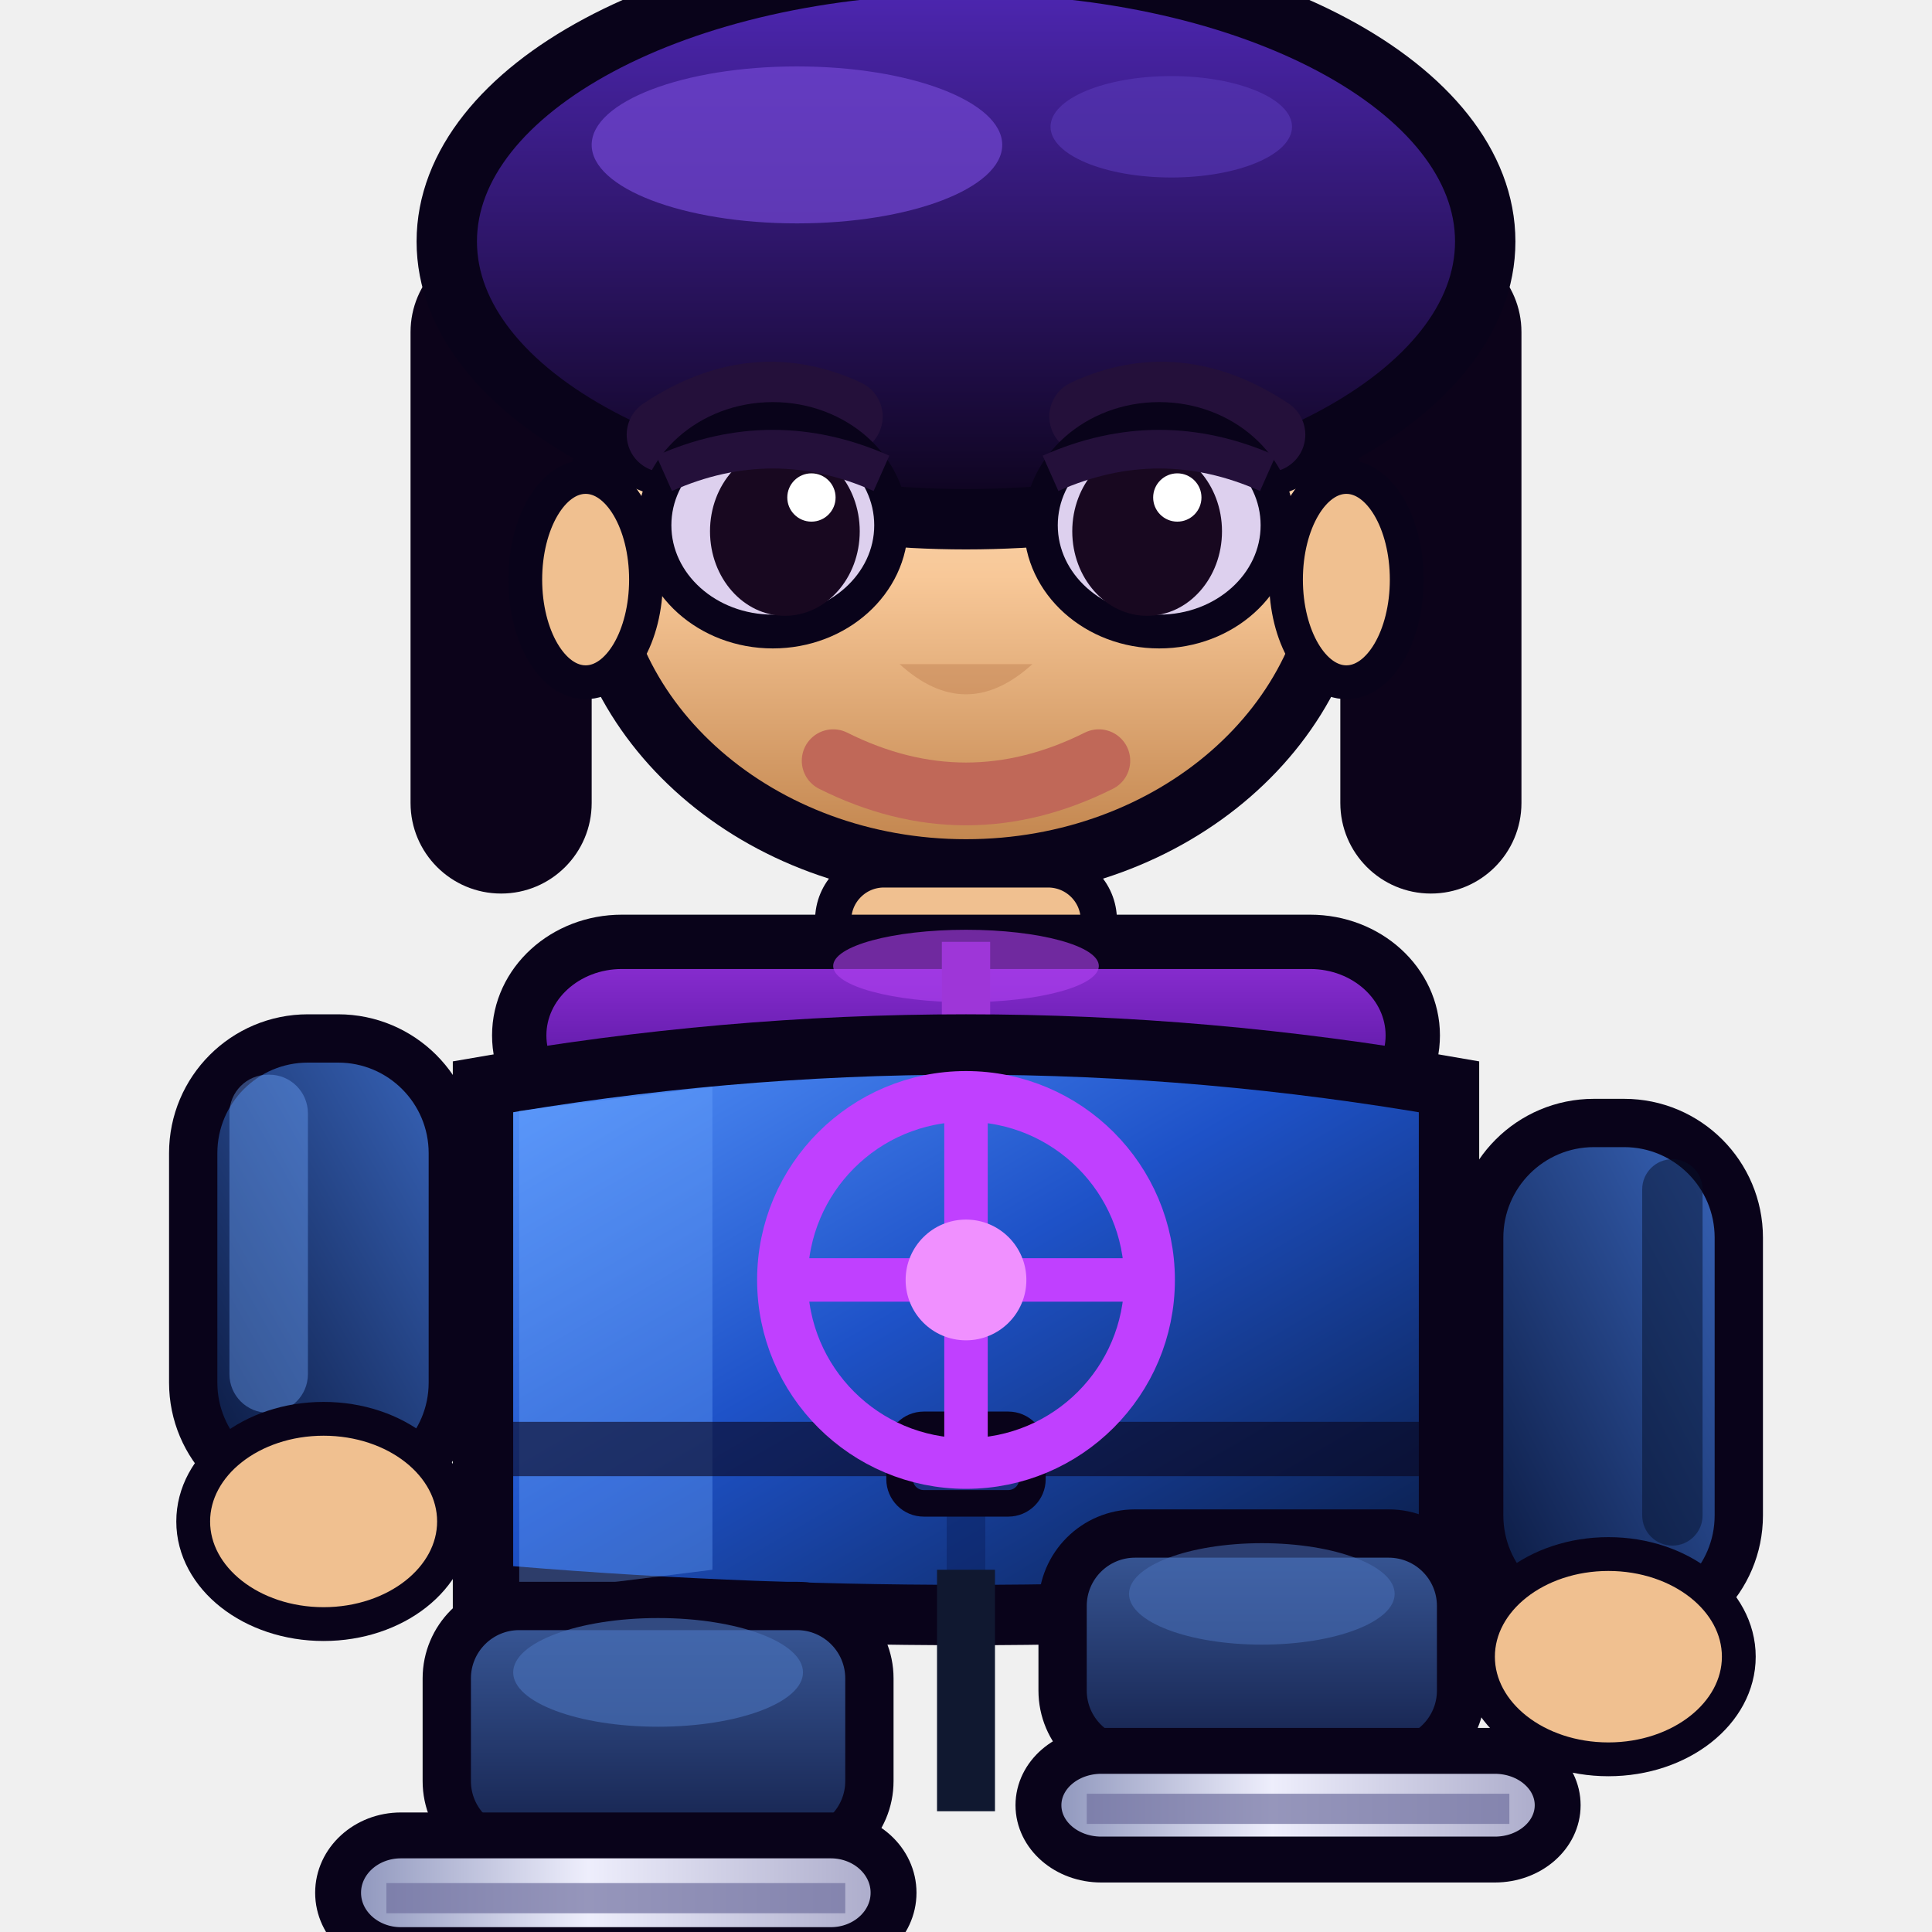
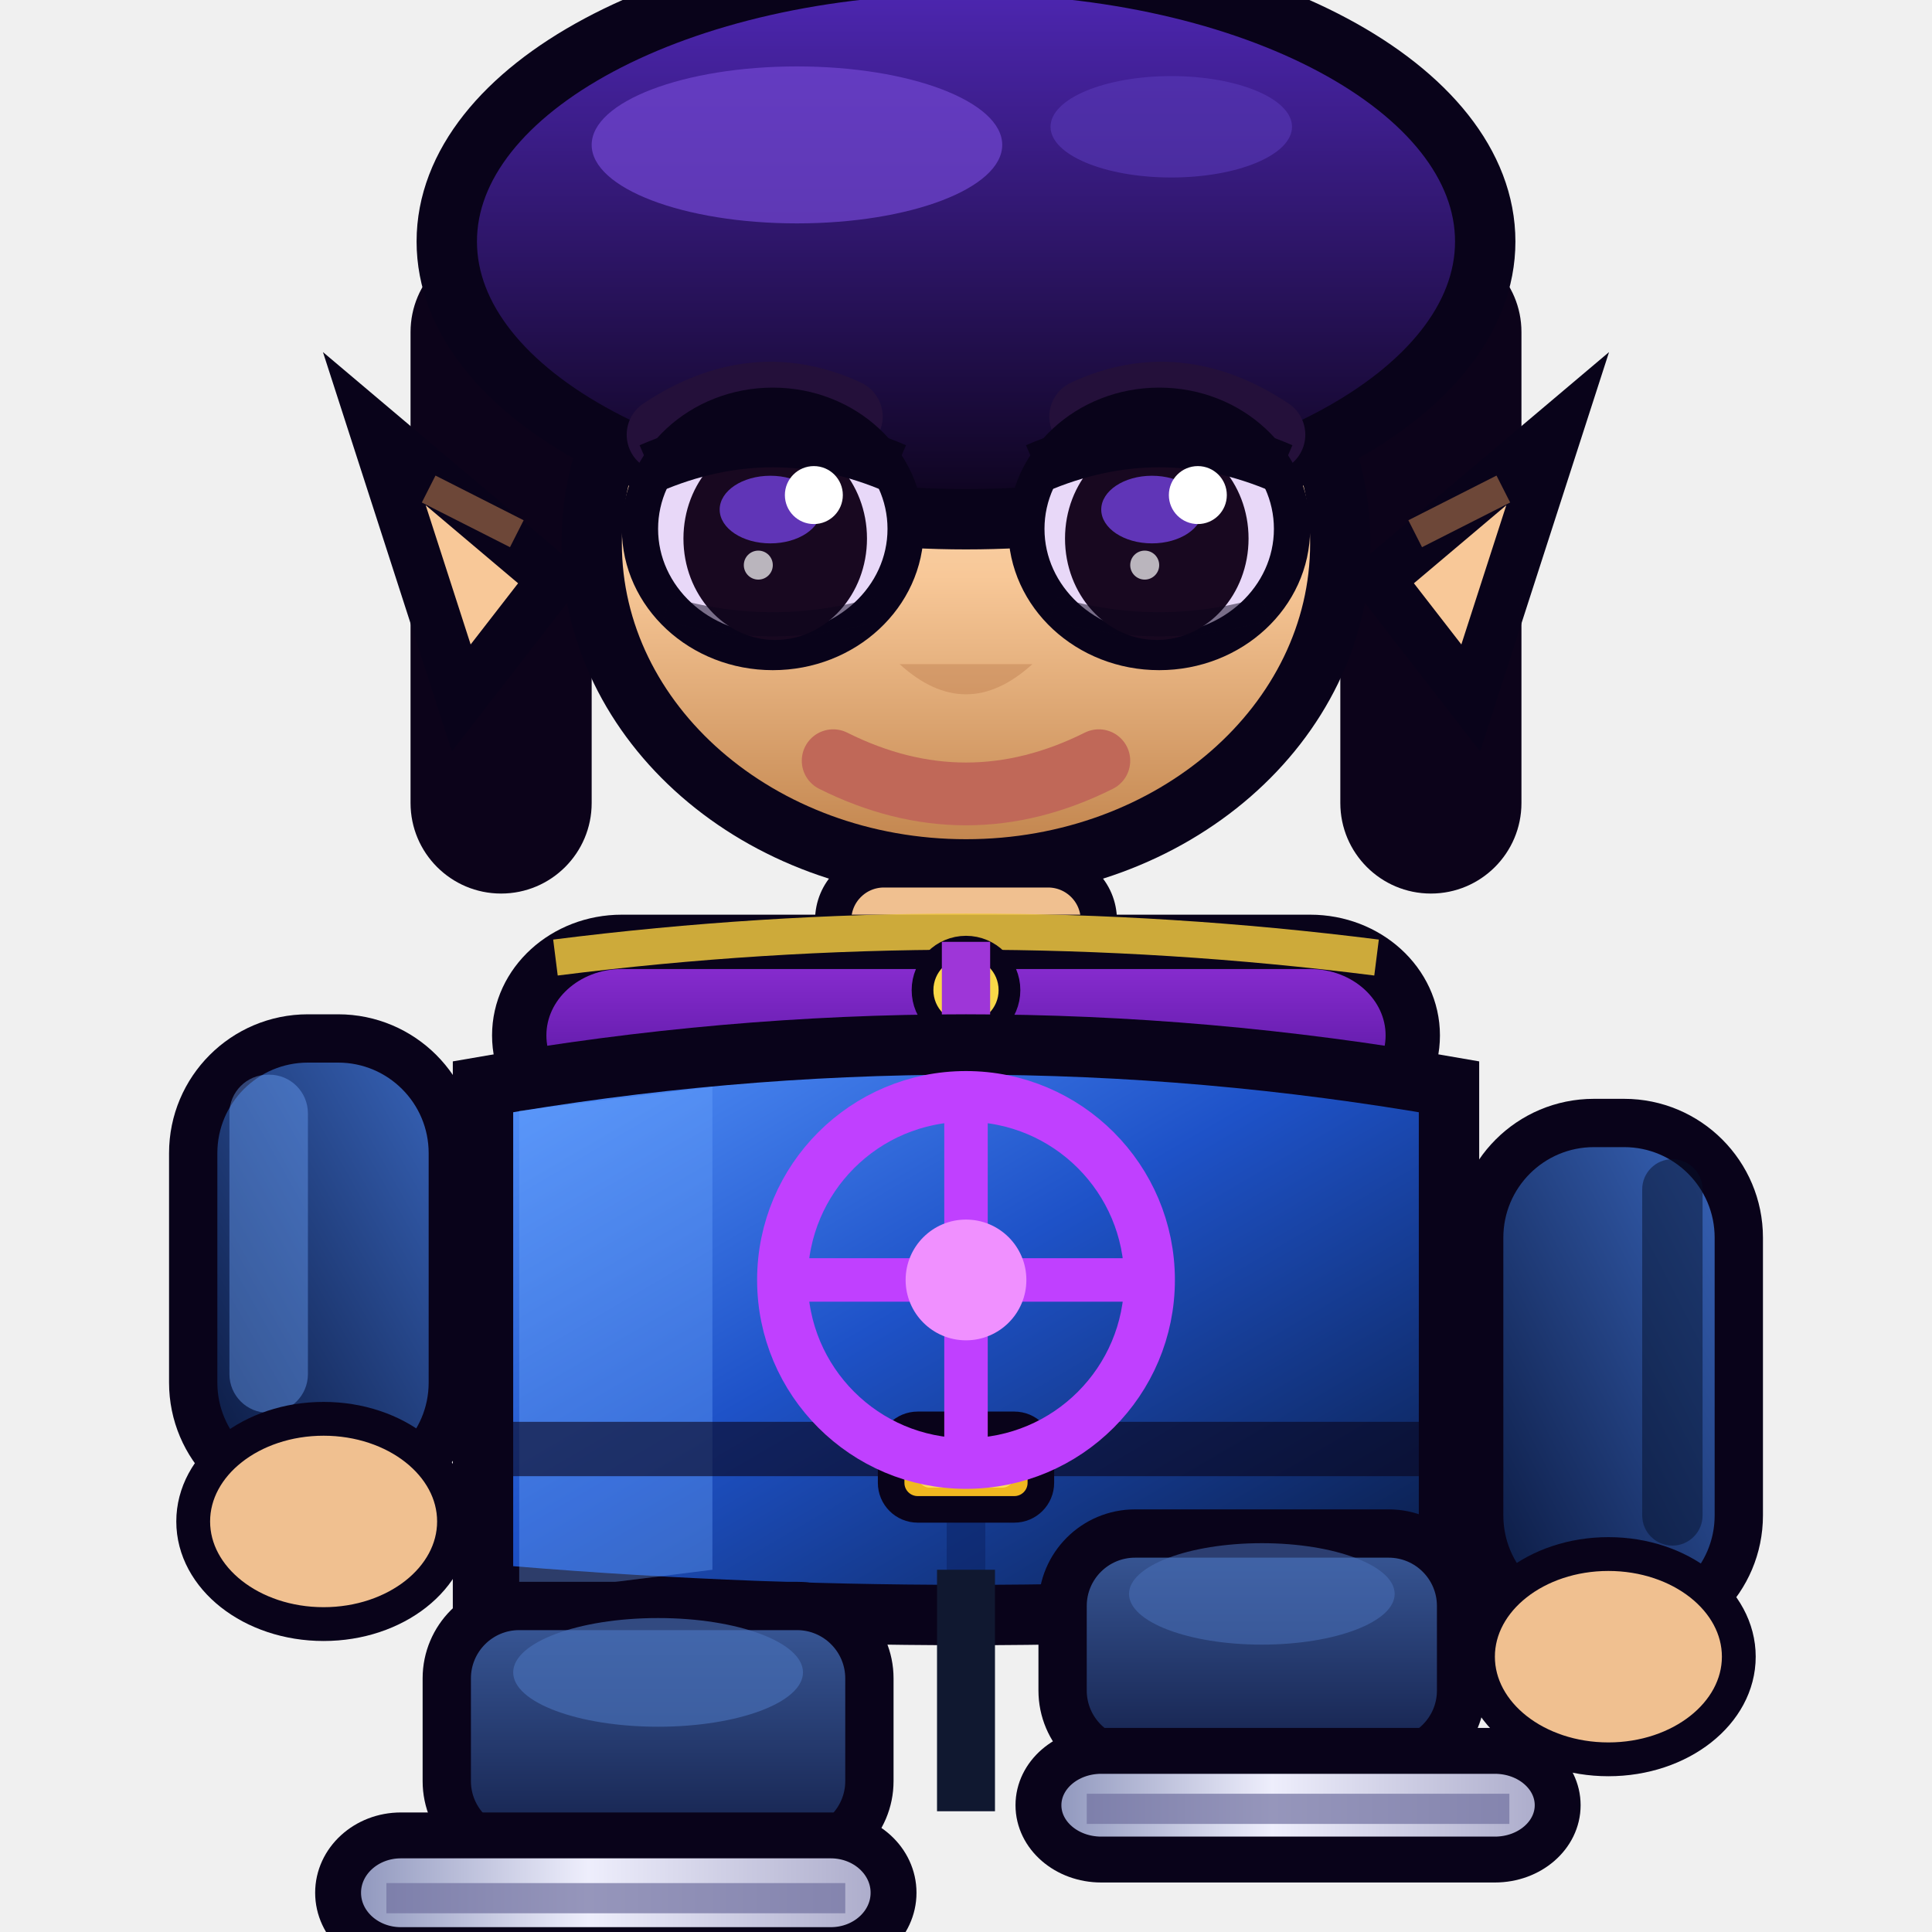
<svg xmlns="http://www.w3.org/2000/svg" viewBox="0 0 32 32" width="32" height="32">
  <defs>
    <linearGradient id="sg" x1="0" y1="0" x2="0" y2="1">
      <stop offset="0%" stop-color="#fef0dc" />
      <stop offset="55%" stop-color="#f8c898" />
      <stop offset="100%" stop-color="#be8048" />
    </linearGradient>
    <linearGradient id="hg" x1="0" y1="0" x2="0" y2="1">
      <stop offset="0%" stop-color="#5028b8" />
      <stop offset="100%" stop-color="#0c031a" />
    </linearGradient>
    <linearGradient id="jg" x1="0" y1="0" x2="1" y2="1">
      <stop offset="0%" stop-color="#5898ff" />
      <stop offset="45%" stop-color="#1e52c8" />
      <stop offset="100%" stop-color="#08183c" />
    </linearGradient>
    <linearGradient id="ag" x1="1" y1="0" x2="0" y2="1">
      <stop offset="0%" stop-color="#3a68c0" />
      <stop offset="100%" stop-color="#081438" />
    </linearGradient>
    <linearGradient id="ng" x1="0" y1="0" x2="0" y2="1">
      <stop offset="0%" stop-color="#3a5a9a" />
      <stop offset="100%" stop-color="#14204a" />
    </linearGradient>
    <linearGradient id="kg" x1="0" y1="0" x2="1" y2="0">
      <stop offset="0%" stop-color="#8890b8" />
      <stop offset="45%" stop-color="#eeeefc" />
      <stop offset="100%" stop-color="#a8a8c8" />
    </linearGradient>
    <linearGradient id="cg" x1="0" y1="0" x2="0" y2="1">
      <stop offset="0%" stop-color="#9030d8" />
      <stop offset="100%" stop-color="#481090" />
    </linearGradient>
  </defs>
  <g transform="scale(2)">
    <rect x="3.4" y="2" width="1.5" height="5.4" rx="0.75" fill="#0c031a" />
    <rect x="11.1" y="2" width="1.5" height="5.4" rx="0.75" fill="#0c031a" />
    <ellipse cx="8" cy="4.5" rx="3.1" ry="2.7" fill="url(#sg)" stroke="#09031a" stroke-width="0.5" />
    <ellipse cx="7.7" cy="3.2" rx="1.4" ry="0.6" fill="#ffffff" opacity="0.28" />
    <ellipse cx="8" cy="2" rx="4.3" ry="2.3" fill="url(#hg)" stroke="#09031a" stroke-width="0.5" />
    <ellipse cx="6.6" cy="1.2" rx="1.7" ry="0.65" fill="#7045d0" opacity="0.72" />
    <ellipse cx="9.7" cy="1.05" rx="1" ry="0.42" fill="#5838b8" opacity="0.6" />
    <path d="M5.5,3.6 Q6.25,3.1 7,3.45" stroke="#24103a" stroke-width="0.62" fill="none" stroke-linecap="round" />
    <path d="M9,3.45 Q9.75,3.1 10.5,3.6" stroke="#24103a" stroke-width="0.62" fill="none" stroke-linecap="round" />
-     <ellipse cx="6.4" cy="4.35" rx="0.98" ry="0.88" fill="#ddd0ee" stroke="#09031a" stroke-width="0.28" />
-     <ellipse cx="6.5" cy="4.4" rx="0.62" ry="0.7" fill="#180820" />
-     <path d="M5.5,3.92 Q6.4,3.52 7.3,3.92" fill="none" stroke="#24103a" stroke-width="0.32" />
-     <circle cx="6.72" cy="4.12" r="0.2" fill="#fff" />
-     <ellipse cx="9.6" cy="4.35" rx="0.98" ry="0.88" fill="#ddd0ee" stroke="#09031a" stroke-width="0.28" />
-     <ellipse cx="9.5" cy="4.4" rx="0.62" ry="0.7" fill="#180820" />
-     <path d="M8.7,3.92 Q9.6,3.52 10.5,3.92" fill="none" stroke="#24103a" stroke-width="0.32" />
-     <circle cx="9.75" cy="4.12" r="0.2" fill="#fff" />
+     <ellipse cx="6.4" cy="4.38" rx="1.1" ry="1.02" fill="#e8d8f8" stroke="#09031a" stroke-width="0.3" />
+     <ellipse cx="6.42" cy="4.46" rx="0.76" ry="0.84" fill="#180820" />
+     <ellipse cx="6.38" cy="4.22" rx="0.42" ry="0.28" fill="#7040d8" opacity="0.82" />
+     <path d="M5.38,3.88 Q6.4,3.44 7.42,3.88" fill="none" stroke="#09031a" stroke-width="0.42" />
+     <path d="M5.52,5.04 Q6.4,5.3 7.28,5.04" fill="none" stroke="#09031a" stroke-width="0.2" opacity="0.5" />
+     <circle cx="6.74" cy="4.1" r="0.24" fill="#fff" />
+     <circle cx="6.28" cy="4.68" r="0.12" fill="#fff" opacity="0.7" />
+     <ellipse cx="9.6" cy="4.38" rx="1.1" ry="1.02" fill="#e8d8f8" stroke="#09031a" stroke-width="0.3" />
+     <ellipse cx="9.58" cy="4.46" rx="0.76" ry="0.84" fill="#180820" />
+     <ellipse cx="9.54" cy="4.22" rx="0.42" ry="0.28" fill="#7040d8" opacity="0.82" />
+     <path d="M8.58,3.88 Q9.6,3.44 10.62,3.88" fill="none" stroke="#09031a" stroke-width="0.42" />
+     <path d="M8.72,5.04 Q9.6,5.3 10.48,5.04" fill="none" stroke="#09031a" stroke-width="0.2" opacity="0.5" />
+     <circle cx="9.92" cy="4.1" r="0.24" fill="#fff" />
+     <circle cx="9.48" cy="4.68" r="0.12" fill="#fff" opacity="0.7" />
    <path d="M7.45,5.5 Q8,6 8.55,5.5" fill="#c08050" fill-opacity="0.45" stroke="none" />
    <path d="M6.9,6.3 Q8,6.85 9.1,6.3" fill="none" stroke="#c06858" stroke-width="0.52" stroke-linecap="round" />
-     <ellipse cx="4.85" cy="4.8" rx="0.5" ry="0.85" fill="#f0c090" stroke="#09031a" stroke-width="0.28" />
-     <ellipse cx="11.15" cy="4.8" rx="0.5" ry="0.85" fill="#f0c090" stroke="#09031a" stroke-width="0.28" />
+     <polygon points="4.58,4.8 3.1,3.55 3.82,5.78" fill="#f8c898" stroke="#09031a" stroke-width="0.42" />
+     <line x1="4.28" y1="4.42" x2="3.55" y2="4.05" stroke="#c08050" stroke-width="0.25" opacity="0.55" />
+     <polygon points="11.42,4.8 12.9,3.55 12.18,5.78" fill="#f8c898" stroke="#09031a" stroke-width="0.42" />
+     <line x1="11.72" y1="4.42" x2="12.45" y2="4.05" stroke="#c08050" stroke-width="0.25" opacity="0.55" />
    <rect x="6.9" y="7.2" width="2.2" height="1.1" rx="0.42" fill="#f0c090" stroke="#09031a" stroke-width="0.3" />
    <rect x="4.3" y="7.8" width="7.4" height="1.55" rx="0.85" fill="url(#cg)" stroke="#09031a" stroke-width="0.45" />
-     <ellipse cx="8" cy="8" rx="1.1" ry="0.3" fill="#b040f0" opacity="0.62" />
+     <path d="M4.6,7.93 Q8,7.5 11.4,7.93" fill="none" stroke="#f0c840" stroke-width="0.3" opacity="0.85" />
+     <circle cx="8" cy="8.2" r="0.36" fill="#f8d848" stroke="#09031a" stroke-width="0.18" />
+     <circle cx="8" cy="8.16" r="0.16" fill="#fff" opacity="0.85" />
    <line x1="8" y1="7.8" x2="8" y2="9.35" stroke="#9e36d8" stroke-width="0.4" />
    <rect x="1.6" y="8.6" width="2.15" height="3.8" rx="0.95" fill="url(#ag)" stroke="#09031a" stroke-width="0.4" />
    <rect x="1.9" y="8.9" width="0.65" height="2.8" rx="0.32" fill="#70a8ff" opacity="0.4" />
    <rect x="12.25" y="9.3" width="2.15" height="4.2" rx="0.95" fill="url(#ag)" stroke="#09031a" stroke-width="0.4" />
    <rect x="13.6" y="9.6" width="0.5" height="3.2" rx="0.25" fill="#050e28" opacity="0.48" />
    <path d="M4,9 Q8,8.3 12,9 L12,13.2 Q8,13.55 4,13.2 Z" fill="url(#jg)" stroke="#09031a" stroke-width="0.5" />
    <path d="M4.3,9.2 L5.9,9 L5.9,13 L4.3,13.2 Z" fill="#70a8ff" opacity="0.35" />
    <line x1="8" y1="9" x2="8" y2="13.2" stroke="#0a2060" stroke-width="0.32" opacity="0.5" />
    <line x1="4.2" y1="12" x2="11.8" y2="12" stroke="#09031a" stroke-width="0.45" opacity="0.6" />
-     <rect x="7.45" y="11.8" width="1.1" height="0.65" rx="0.2" fill="#1a3080" stroke="#09031a" stroke-width="0.22" />
+     <rect x="7.38" y="11.8" width="1.24" height="0.7" rx="0.22" fill="#f0b820" stroke="#09031a" stroke-width="0.22" />
+     <rect x="7.6" y="11.96" width="0.8" height="0.36" rx="0.1" fill="#ffe060" opacity="0.9" />
    <circle cx="8" cy="10.6" r="1.52" fill="none" stroke="#c040ff" stroke-width="0.42" />
    <line x1="8" y1="9.08" x2="8" y2="12.12" stroke="#c040ff" stroke-width="0.36" />
    <line x1="6.48" y1="10.6" x2="9.52" y2="10.6" stroke="#c040ff" stroke-width="0.36" />
    <circle cx="8" cy="10.6" r="0.5" fill="#f090ff" />
    <ellipse cx="2.68" cy="12.6" rx="1.08" ry="0.85" fill="#f0c090" stroke="#09031a" stroke-width="0.28" />
    <ellipse cx="13.32" cy="13.72" rx="1.08" ry="0.85" fill="#f0c090" stroke="#09031a" stroke-width="0.28" />
    <rect x="3.7" y="13.3" width="3.5" height="2.05" rx="0.6" fill="url(#ng)" stroke="#09031a" stroke-width="0.4" />
    <ellipse cx="5.45" cy="13.85" rx="1.2" ry="0.45" fill="#4870b8" opacity="0.65" />
    <rect x="8.8" y="12.7" width="3.3" height="1.9" rx="0.6" fill="url(#ng)" stroke="#09031a" stroke-width="0.4" />
    <ellipse cx="10.45" cy="13.2" rx="1.1" ry="0.42" fill="#4870b8" opacity="0.55" />
    <line x1="8" y1="13" x2="8" y2="15" stroke="#101830" stroke-width="0.48" />
    <rect x="2.8" y="15.2" width="4.6" height="0.95" rx="0.52" fill="url(#kg)" stroke="#09031a" stroke-width="0.38" />
    <line x1="3.2" y1="15.72" x2="7.0" y2="15.72" stroke="#7070a0" stroke-width="0.25" opacity="0.7" />
    <rect x="8.6" y="14.5" width="4.3" height="0.9" rx="0.52" fill="url(#kg)" stroke="#09031a" stroke-width="0.38" />
    <line x1="9.0" y1="14.98" x2="12.5" y2="14.98" stroke="#7070a0" stroke-width="0.25" opacity="0.7" />
  </g>
</svg>
